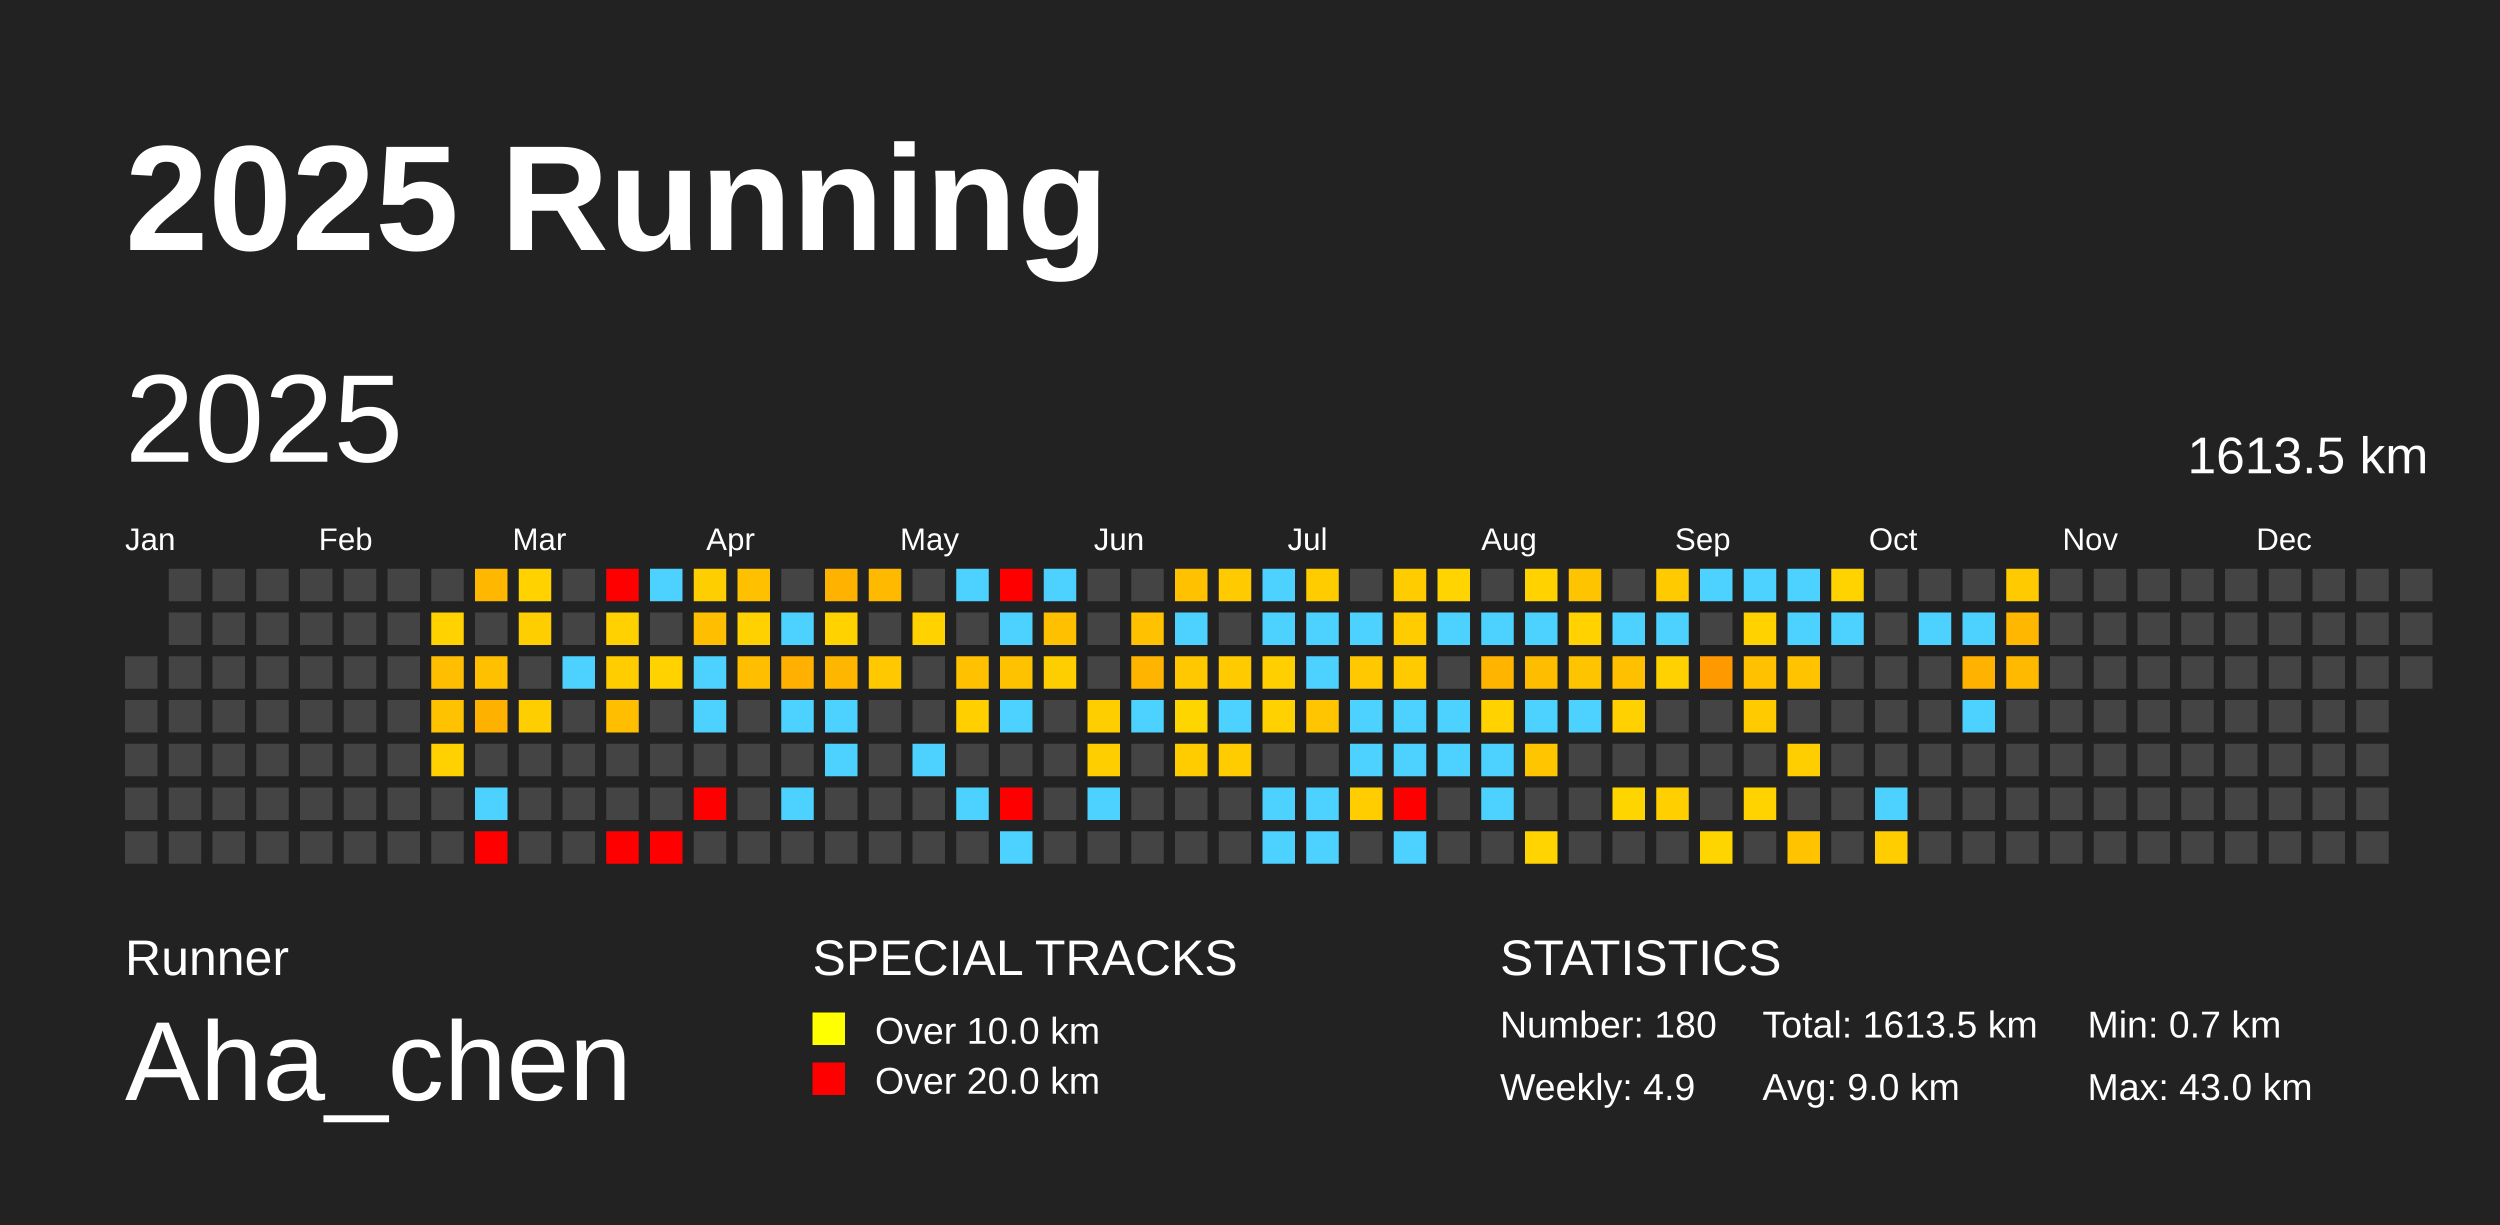
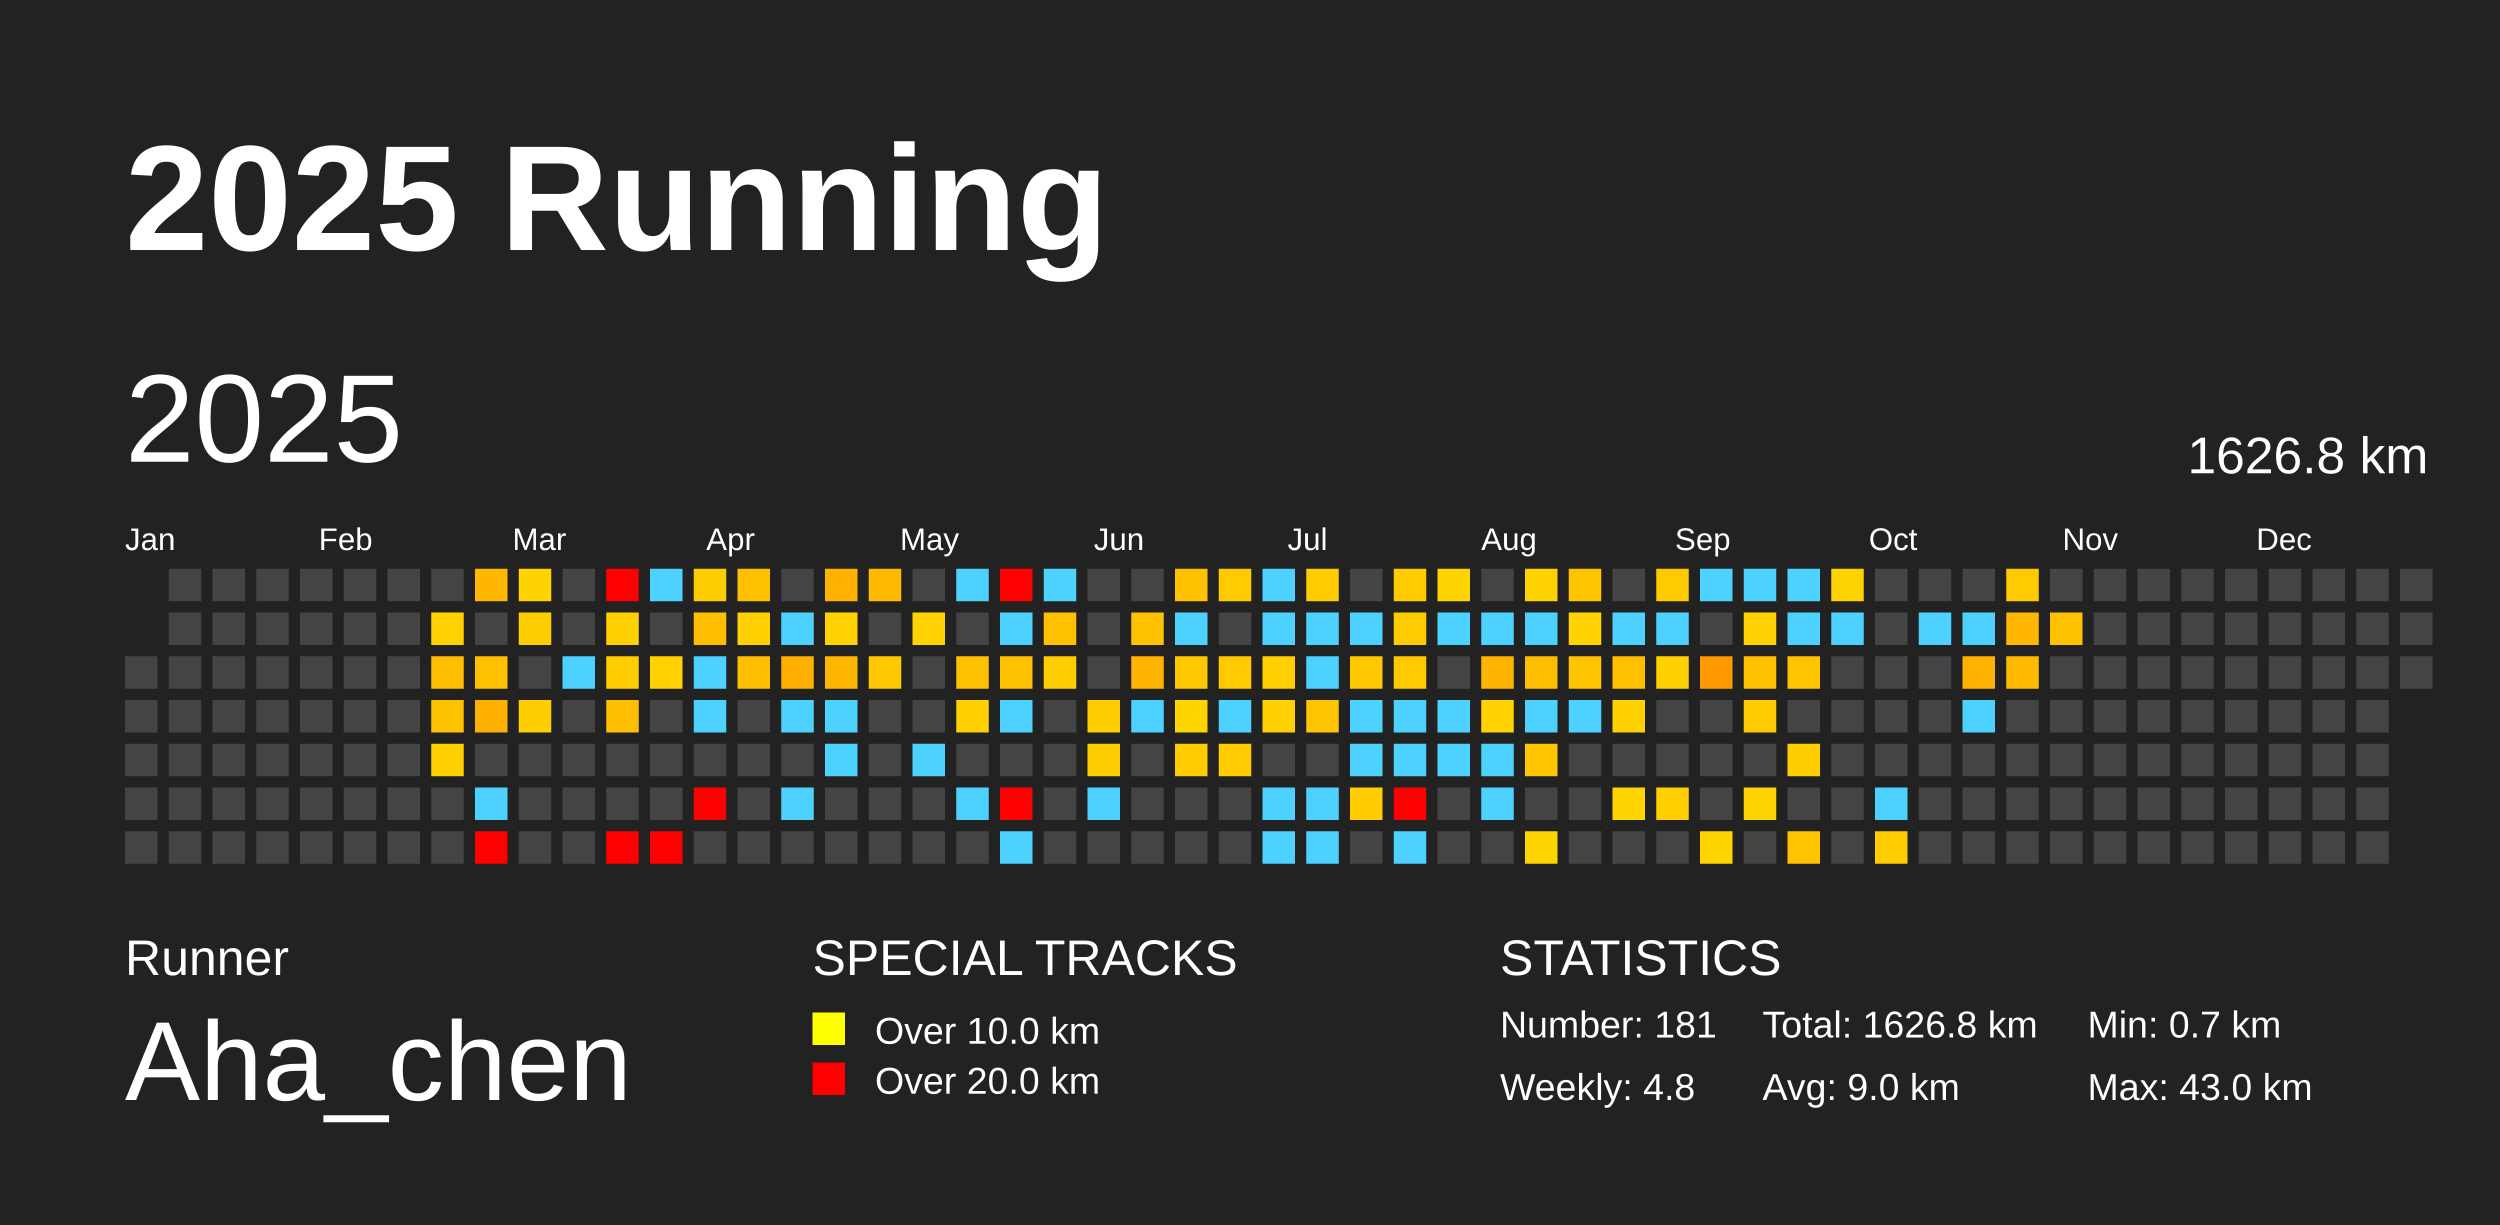
<svg xmlns="http://www.w3.org/2000/svg" baseProfile="full" height="98mm" version="1.1" viewBox="0,0,200,98" width="200mm">
  <defs />
  <rect fill="#222222" height="98" width="200" x="0" y="0" />
  <text fill="#FFFFFF" style="font-size:12px; font-family:Arial; font-weight:bold;" x="10" y="20">2025 Running</text>
  <text fill="#FFFFFF" style="font-size:4px; font-family:Arial" x="10" y="78">Runner</text>
  <text fill="#FFFFFF" style="font-size:9px; font-family:Arial" x="10" y="88">Aha_chen</text>
  <text fill="#FFFFFF" style="font-size:4px; font-family:Arial" x="65" y="78">SPECIAL TRACKS</text>
  <rect fill="yellow" height="2.6" width="2.6" x="65" y="81" />
  <text fill="#FFFFFF" style="font-size:3px; font-family:Arial" x="70" y="83.5">Over 10.0 km</text>
  <rect fill="red" height="2.6" width="2.6" x="65" y="85" />
  <text fill="#FFFFFF" style="font-size:3px; font-family:Arial" x="70" y="87.5">Over 20.0 km</text>
  <text fill="#FFFFFF" style="font-size:4px; font-family:Arial" x="120" y="78">STATISTICS</text>
-   <text fill="#FFFFFF" style="font-size:3px; font-family:Arial" x="120" y="83">Number: 180</text>
-   <text fill="#FFFFFF" style="font-size:3px; font-family:Arial" x="120" y="88">Weekly: 4.9</text>
-   <text fill="#FFFFFF" style="font-size:3px; font-family:Arial" x="141" y="83">Total: 1613.5 km</text>
+   <text fill="#FFFFFF" style="font-size:3px; font-family:Arial" x="120" y="83">Number: 181</text>
+   <text fill="#FFFFFF" style="font-size:3px; font-family:Arial" x="120" y="88">Weekly: 4.8</text>
+   <text fill="#FFFFFF" style="font-size:3px; font-family:Arial" x="141" y="83">Total: 1626.8 km</text>
  <text fill="#FFFFFF" style="font-size:3px; font-family:Arial" x="141" y="88">Avg: 9.0 km</text>
  <text fill="#FFFFFF" style="font-size:3px; font-family:Arial" x="167" y="83">Min: 0.7 km</text>
  <text fill="#FFFFFF" style="font-size:3px; font-family:Arial" x="167" y="88">Max: 43.0 km</text>
  <text dominant-baseline="hanging" fill="#FFFFFF" style="font-size:10.0px; font-family:Arial;" x="10" y="30">2025</text>
-   <text dominant-baseline="hanging" fill="#FFFFFF" style="font-size:4.125px; font-family:Arial;" x="175" y="35">1613.5 km</text>
+   <text dominant-baseline="hanging" fill="#FFFFFF" style="font-size:4.125px; font-family:Arial;" x="175" y="35">1626.8 km</text>
  <text fill="#FFFFFF" style="font-size:2.5px; font-family:Arial" x="10.0" y="44">Jan</text>
  <text fill="#FFFFFF" style="font-size:2.5px; font-family:Arial" x="25.5" y="44">Feb</text>
  <text fill="#FFFFFF" style="font-size:2.5px; font-family:Arial" x="41.0" y="44">Mar</text>
  <text fill="#FFFFFF" style="font-size:2.5px; font-family:Arial" x="56.5" y="44">Apr</text>
  <text fill="#FFFFFF" style="font-size:2.5px; font-family:Arial" x="72.0" y="44">May</text>
  <text fill="#FFFFFF" style="font-size:2.5px; font-family:Arial" x="87.5" y="44">Jun</text>
  <text fill="#FFFFFF" style="font-size:2.5px; font-family:Arial" x="103.0" y="44">Jul</text>
  <text fill="#FFFFFF" style="font-size:2.5px; font-family:Arial" x="118.5" y="44">Aug</text>
  <text fill="#FFFFFF" style="font-size:2.5px; font-family:Arial" x="134.0" y="44">Sep</text>
  <text fill="#FFFFFF" style="font-size:2.5px; font-family:Arial" x="149.5" y="44">Oct</text>
  <text fill="#FFFFFF" style="font-size:2.5px; font-family:Arial" x="165.0" y="44">Nov</text>
  <text fill="#FFFFFF" style="font-size:2.5px; font-family:Arial" x="180.5" y="44">Dec</text>
  <rect fill="#444444" height="2.6" width="2.6" x="10.0" y="52.5" />
  <rect fill="#444444" height="2.6" width="2.6" x="10.0" y="56.0" />
  <rect fill="#444444" height="2.6" width="2.6" x="10.0" y="59.5" />
  <rect fill="#444444" height="2.6" width="2.6" x="10.0" y="63.0" />
  <rect fill="#444444" height="2.6" width="2.6" x="10.0" y="66.5" />
  <rect fill="#444444" height="2.6" width="2.6" x="13.5" y="45.5" />
  <rect fill="#444444" height="2.6" width="2.6" x="13.5" y="49.0" />
  <rect fill="#444444" height="2.6" width="2.6" x="13.5" y="52.5" />
  <rect fill="#444444" height="2.6" width="2.6" x="13.5" y="56.0" />
  <rect fill="#444444" height="2.6" width="2.6" x="13.5" y="59.5" />
  <rect fill="#444444" height="2.6" width="2.6" x="13.5" y="63.0" />
  <rect fill="#444444" height="2.6" width="2.6" x="13.5" y="66.5" />
  <rect fill="#444444" height="2.6" width="2.6" x="17.0" y="45.5" />
  <rect fill="#444444" height="2.6" width="2.6" x="17.0" y="49.0" />
  <rect fill="#444444" height="2.6" width="2.6" x="17.0" y="52.5" />
  <rect fill="#444444" height="2.6" width="2.6" x="17.0" y="56.0" />
  <rect fill="#444444" height="2.6" width="2.6" x="17.0" y="59.5" />
  <rect fill="#444444" height="2.6" width="2.6" x="17.0" y="63.0" />
  <rect fill="#444444" height="2.6" width="2.6" x="17.0" y="66.5" />
  <rect fill="#444444" height="2.6" width="2.6" x="20.5" y="45.5" />
  <rect fill="#444444" height="2.6" width="2.6" x="20.5" y="49.0" />
  <rect fill="#444444" height="2.6" width="2.6" x="20.5" y="52.5" />
  <rect fill="#444444" height="2.6" width="2.6" x="20.5" y="56.0" />
  <rect fill="#444444" height="2.6" width="2.6" x="20.5" y="59.5" />
  <rect fill="#444444" height="2.6" width="2.6" x="20.5" y="63.0" />
  <rect fill="#444444" height="2.6" width="2.6" x="20.5" y="66.5" />
  <rect fill="#444444" height="2.6" width="2.6" x="24.0" y="45.5" />
  <rect fill="#444444" height="2.6" width="2.6" x="24.0" y="49.0" />
  <rect fill="#444444" height="2.6" width="2.6" x="24.0" y="52.5" />
  <rect fill="#444444" height="2.6" width="2.6" x="24.0" y="56.0" />
  <rect fill="#444444" height="2.6" width="2.6" x="24.0" y="59.5" />
  <rect fill="#444444" height="2.6" width="2.6" x="24.0" y="63.0" />
  <rect fill="#444444" height="2.6" width="2.6" x="24.0" y="66.5" />
  <rect fill="#444444" height="2.6" width="2.6" x="27.5" y="45.5" />
  <rect fill="#444444" height="2.6" width="2.6" x="27.5" y="49.0" />
  <rect fill="#444444" height="2.6" width="2.6" x="27.5" y="52.5" />
  <rect fill="#444444" height="2.6" width="2.6" x="27.5" y="56.0" />
  <rect fill="#444444" height="2.6" width="2.6" x="27.5" y="59.5" />
  <rect fill="#444444" height="2.6" width="2.6" x="27.5" y="63.0" />
  <rect fill="#444444" height="2.6" width="2.6" x="27.5" y="66.5" />
  <rect fill="#444444" height="2.6" width="2.6" x="31.0" y="45.5" />
  <rect fill="#444444" height="2.6" width="2.6" x="31.0" y="49.0" />
  <rect fill="#444444" height="2.6" width="2.6" x="31.0" y="52.5" />
  <rect fill="#444444" height="2.6" width="2.6" x="31.0" y="56.0" />
  <rect fill="#444444" height="2.6" width="2.6" x="31.0" y="59.5" />
  <rect fill="#444444" height="2.6" width="2.6" x="31.0" y="63.0" />
  <rect fill="#444444" height="2.6" width="2.6" x="31.0" y="66.5" />
  <rect fill="#444444" height="2.6" width="2.6" x="34.5" y="45.5" />
  <rect fill="#ffd200" height="2.6" width="2.6" x="34.5" y="49.0" />
  <rect fill="#ffbf00" height="2.6" width="2.6" x="34.5" y="52.5" />
  <rect fill="#ffc200" height="2.6" width="2.6" x="34.5" y="56.0" />
  <rect fill="#ffd100" height="2.6" width="2.6" x="34.5" y="59.5" />
  <rect fill="#444444" height="2.6" width="2.6" x="34.5" y="63.0" />
  <rect fill="#444444" height="2.6" width="2.6" x="34.5" y="66.5" />
  <rect fill="#ffb700" height="2.6" width="2.6" x="38.0" y="45.5" />
  <rect fill="#444444" height="2.6" width="2.6" x="38.0" y="49.0" />
  <rect fill="#ffc000" height="2.6" width="2.6" x="38.0" y="52.5" />
  <rect fill="#ffb100" height="2.6" width="2.6" x="38.0" y="56.0" />
  <rect fill="#444444" height="2.6" width="2.6" x="38.0" y="59.5" />
  <rect fill="#4dd2ff" height="2.6" width="2.6" x="38.0" y="63.0" />
  <rect fill="red" height="2.6" width="2.6" x="38.0" y="66.5" />
  <rect fill="#ffd200" height="2.6" width="2.6" x="41.5" y="45.5" />
  <rect fill="#ffce00" height="2.6" width="2.6" x="41.5" y="49.0" />
  <rect fill="#444444" height="2.6" width="2.6" x="41.5" y="52.5" />
  <rect fill="#ffce00" height="2.6" width="2.6" x="41.5" y="56.0" />
  <rect fill="#444444" height="2.6" width="2.6" x="41.5" y="59.5" />
  <rect fill="#444444" height="2.6" width="2.6" x="41.5" y="63.0" />
  <rect fill="#444444" height="2.6" width="2.6" x="41.5" y="66.5" />
  <rect fill="#444444" height="2.6" width="2.6" x="45.0" y="45.5" />
  <rect fill="#444444" height="2.6" width="2.6" x="45.0" y="49.0" />
  <rect fill="#4dd2ff" height="2.6" width="2.6" x="45.0" y="52.5" />
  <rect fill="#444444" height="2.6" width="2.6" x="45.0" y="56.0" />
  <rect fill="#444444" height="2.6" width="2.6" x="45.0" y="59.5" />
  <rect fill="#444444" height="2.6" width="2.6" x="45.0" y="63.0" />
  <rect fill="#444444" height="2.6" width="2.6" x="45.0" y="66.5" />
  <rect fill="red" height="2.6" width="2.6" x="48.5" y="45.5" />
  <rect fill="#ffd100" height="2.6" width="2.6" x="48.5" y="49.0" />
  <rect fill="#ffcd00" height="2.6" width="2.6" x="48.5" y="52.5" />
  <rect fill="#ffbf00" height="2.6" width="2.6" x="48.5" y="56.0" />
  <rect fill="#444444" height="2.6" width="2.6" x="48.5" y="59.5" />
  <rect fill="#444444" height="2.6" width="2.6" x="48.5" y="63.0" />
  <rect fill="red" height="2.6" width="2.6" x="48.5" y="66.5" />
  <rect fill="#4dd2ff" height="2.6" width="2.6" x="52.0" y="45.5" />
  <rect fill="#444444" height="2.6" width="2.6" x="52.0" y="49.0" />
  <rect fill="#ffd200" height="2.6" width="2.6" x="52.0" y="52.5" />
  <rect fill="#444444" height="2.6" width="2.6" x="52.0" y="56.0" />
  <rect fill="#444444" height="2.6" width="2.6" x="52.0" y="59.5" />
  <rect fill="#444444" height="2.6" width="2.6" x="52.0" y="63.0" />
  <rect fill="red" height="2.6" width="2.6" x="52.0" y="66.5" />
  <rect fill="#ffce00" height="2.6" width="2.6" x="55.5" y="45.5" />
  <rect fill="#ffbf00" height="2.6" width="2.6" x="55.5" y="49.0" />
  <rect fill="#4dd2ff" height="2.6" width="2.6" x="55.5" y="52.5" />
  <rect fill="#4dd2ff" height="2.6" width="2.6" x="55.5" y="56.0" />
  <rect fill="#444444" height="2.6" width="2.6" x="55.5" y="59.5" />
  <rect fill="red" height="2.6" width="2.6" x="55.5" y="63.0" />
  <rect fill="#444444" height="2.6" width="2.6" x="55.5" y="66.5" />
  <rect fill="#ffc000" height="2.6" width="2.6" x="59.0" y="45.5" />
  <rect fill="#ffd100" height="2.6" width="2.6" x="59.0" y="49.0" />
  <rect fill="#ffbe00" height="2.6" width="2.6" x="59.0" y="52.5" />
  <rect fill="#444444" height="2.6" width="2.6" x="59.0" y="56.0" />
  <rect fill="#444444" height="2.6" width="2.6" x="59.0" y="59.5" />
  <rect fill="#444444" height="2.6" width="2.6" x="59.0" y="63.0" />
  <rect fill="#444444" height="2.6" width="2.6" x="59.0" y="66.5" />
  <rect fill="#444444" height="2.6" width="2.6" x="62.5" y="45.5" />
  <rect fill="#4dd2ff" height="2.6" width="2.6" x="62.5" y="49.0" />
  <rect fill="#ffb000" height="2.6" width="2.6" x="62.5" y="52.5" />
  <rect fill="#4dd2ff" height="2.6" width="2.6" x="62.5" y="56.0" />
  <rect fill="#444444" height="2.6" width="2.6" x="62.5" y="59.5" />
  <rect fill="#4dd2ff" height="2.6" width="2.6" x="62.5" y="63.0" />
  <rect fill="#444444" height="2.6" width="2.6" x="62.5" y="66.5" />
  <rect fill="#ffb300" height="2.6" width="2.6" x="66.0" y="45.5" />
  <rect fill="#ffd200" height="2.6" width="2.6" x="66.0" y="49.0" />
  <rect fill="#ffb600" height="2.6" width="2.6" x="66.0" y="52.5" />
  <rect fill="#4dd2ff" height="2.6" width="2.6" x="66.0" y="56.0" />
  <rect fill="#4dd2ff" height="2.6" width="2.6" x="66.0" y="59.5" />
  <rect fill="#444444" height="2.6" width="2.6" x="66.0" y="63.0" />
  <rect fill="#444444" height="2.6" width="2.6" x="66.0" y="66.5" />
  <rect fill="#ffba00" height="2.6" width="2.6" x="69.5" y="45.5" />
  <rect fill="#444444" height="2.6" width="2.6" x="69.5" y="49.0" />
  <rect fill="#ffc800" height="2.6" width="2.6" x="69.5" y="52.5" />
  <rect fill="#444444" height="2.6" width="2.6" x="69.5" y="56.0" />
  <rect fill="#444444" height="2.6" width="2.6" x="69.5" y="59.5" />
  <rect fill="#444444" height="2.6" width="2.6" x="69.5" y="63.0" />
  <rect fill="#444444" height="2.6" width="2.6" x="69.5" y="66.5" />
  <rect fill="#444444" height="2.6" width="2.6" x="73.0" y="45.5" />
  <rect fill="#ffd200" height="2.6" width="2.6" x="73.0" y="49.0" />
  <rect fill="#444444" height="2.6" width="2.6" x="73.0" y="52.5" />
  <rect fill="#444444" height="2.6" width="2.6" x="73.0" y="56.0" />
  <rect fill="#4dd2ff" height="2.6" width="2.6" x="73.0" y="59.5" />
  <rect fill="#444444" height="2.6" width="2.6" x="73.0" y="63.0" />
  <rect fill="#444444" height="2.6" width="2.6" x="73.0" y="66.5" />
  <rect fill="#4dd2ff" height="2.6" width="2.6" x="76.5" y="45.5" />
  <rect fill="#444444" height="2.6" width="2.6" x="76.5" y="49.0" />
  <rect fill="#ffc100" height="2.6" width="2.6" x="76.5" y="52.5" />
  <rect fill="#ffcf00" height="2.6" width="2.6" x="76.5" y="56.0" />
  <rect fill="#444444" height="2.6" width="2.6" x="76.5" y="59.5" />
  <rect fill="#4dd2ff" height="2.6" width="2.6" x="76.5" y="63.0" />
  <rect fill="#444444" height="2.6" width="2.6" x="76.5" y="66.5" />
  <rect fill="red" height="2.6" width="2.6" x="80.0" y="45.5" />
  <rect fill="#4dd2ff" height="2.6" width="2.6" x="80.0" y="49.0" />
  <rect fill="#ffc200" height="2.6" width="2.6" x="80.0" y="52.5" />
  <rect fill="#4dd2ff" height="2.6" width="2.6" x="80.0" y="56.0" />
  <rect fill="#444444" height="2.6" width="2.6" x="80.0" y="59.5" />
  <rect fill="red" height="2.6" width="2.6" x="80.0" y="63.0" />
  <rect fill="#4dd2ff" height="2.6" width="2.6" x="80.0" y="66.5" />
  <rect fill="#4dd2ff" height="2.6" width="2.6" x="83.5" y="45.5" />
  <rect fill="#ffc000" height="2.6" width="2.6" x="83.5" y="49.0" />
  <rect fill="#ffce00" height="2.6" width="2.6" x="83.5" y="52.5" />
  <rect fill="#444444" height="2.6" width="2.6" x="83.5" y="56.0" />
  <rect fill="#444444" height="2.6" width="2.6" x="83.5" y="59.5" />
  <rect fill="#444444" height="2.6" width="2.6" x="83.5" y="63.0" />
  <rect fill="#444444" height="2.6" width="2.6" x="83.5" y="66.5" />
  <rect fill="#444444" height="2.6" width="2.6" x="87.0" y="45.5" />
  <rect fill="#444444" height="2.6" width="2.6" x="87.0" y="49.0" />
  <rect fill="#444444" height="2.6" width="2.6" x="87.0" y="52.5" />
  <rect fill="#ffce00" height="2.6" width="2.6" x="87.0" y="56.0" />
  <rect fill="#ffce00" height="2.6" width="2.6" x="87.0" y="59.5" />
  <rect fill="#4dd2ff" height="2.6" width="2.6" x="87.0" y="63.0" />
  <rect fill="#444444" height="2.6" width="2.6" x="87.0" y="66.5" />
  <rect fill="#444444" height="2.6" width="2.6" x="90.5" y="45.5" />
  <rect fill="#ffc100" height="2.6" width="2.6" x="90.5" y="49.0" />
  <rect fill="#ffb500" height="2.6" width="2.6" x="90.5" y="52.5" />
  <rect fill="#4dd2ff" height="2.6" width="2.6" x="90.5" y="56.0" />
  <rect fill="#444444" height="2.6" width="2.6" x="90.5" y="59.5" />
  <rect fill="#444444" height="2.6" width="2.6" x="90.5" y="63.0" />
  <rect fill="#444444" height="2.6" width="2.6" x="90.5" y="66.5" />
  <rect fill="#ffc100" height="2.6" width="2.6" x="94.0" y="45.5" />
  <rect fill="#4dd2ff" height="2.6" width="2.6" x="94.0" y="49.0" />
  <rect fill="#ffc800" height="2.6" width="2.6" x="94.0" y="52.5" />
  <rect fill="#ffd500" height="2.6" width="2.6" x="94.0" y="56.0" />
  <rect fill="#ffcc00" height="2.6" width="2.6" x="94.0" y="59.5" />
  <rect fill="#444444" height="2.6" width="2.6" x="94.0" y="63.0" />
  <rect fill="#444444" height="2.6" width="2.6" x="94.0" y="66.5" />
  <rect fill="#ffca00" height="2.6" width="2.6" x="97.5" y="45.5" />
  <rect fill="#444444" height="2.6" width="2.6" x="97.5" y="49.0" />
  <rect fill="#ffca00" height="2.6" width="2.6" x="97.5" y="52.5" />
  <rect fill="#4dd2ff" height="2.6" width="2.6" x="97.5" y="56.0" />
  <rect fill="#ffcc00" height="2.6" width="2.6" x="97.5" y="59.5" />
  <rect fill="#444444" height="2.6" width="2.6" x="97.5" y="63.0" />
  <rect fill="#444444" height="2.6" width="2.6" x="97.5" y="66.5" />
  <rect fill="#4dd2ff" height="2.6" width="2.6" x="101.0" y="45.5" />
  <rect fill="#4dd2ff" height="2.6" width="2.6" x="101.0" y="49.0" />
  <rect fill="#ffcf00" height="2.6" width="2.6" x="101.0" y="52.5" />
  <rect fill="#ffd100" height="2.6" width="2.6" x="101.0" y="56.0" />
  <rect fill="#444444" height="2.6" width="2.6" x="101.0" y="59.5" />
  <rect fill="#4dd2ff" height="2.6" width="2.6" x="101.0" y="63.0" />
  <rect fill="#4dd2ff" height="2.6" width="2.6" x="101.0" y="66.5" />
  <rect fill="#ffcc00" height="2.6" width="2.6" x="104.5" y="45.5" />
  <rect fill="#4dd2ff" height="2.6" width="2.6" x="104.5" y="49.0" />
  <rect fill="#4dd2ff" height="2.6" width="2.6" x="104.5" y="52.5" />
  <rect fill="#ffc500" height="2.6" width="2.6" x="104.5" y="56.0" />
  <rect fill="#444444" height="2.6" width="2.6" x="104.5" y="59.5" />
  <rect fill="#4dd2ff" height="2.6" width="2.6" x="104.5" y="63.0" />
  <rect fill="#4dd2ff" height="2.6" width="2.6" x="104.5" y="66.5" />
  <rect fill="#444444" height="2.6" width="2.6" x="108.0" y="45.5" />
  <rect fill="#4dd2ff" height="2.6" width="2.6" x="108.0" y="49.0" />
  <rect fill="#ffc800" height="2.6" width="2.6" x="108.0" y="52.5" />
  <rect fill="#4dd2ff" height="2.6" width="2.6" x="108.0" y="56.0" />
  <rect fill="#4dd2ff" height="2.6" width="2.6" x="108.0" y="59.5" />
  <rect fill="#ffcd00" height="2.6" width="2.6" x="108.0" y="63.0" />
  <rect fill="#444444" height="2.6" width="2.6" x="108.0" y="66.5" />
  <rect fill="#ffcc00" height="2.6" width="2.6" x="111.5" y="45.5" />
  <rect fill="#ffcc00" height="2.6" width="2.6" x="111.5" y="49.0" />
  <rect fill="#ffca00" height="2.6" width="2.6" x="111.5" y="52.5" />
  <rect fill="#4dd2ff" height="2.6" width="2.6" x="111.5" y="56.0" />
  <rect fill="#4dd2ff" height="2.6" width="2.6" x="111.5" y="59.5" />
  <rect fill="red" height="2.6" width="2.6" x="111.5" y="63.0" />
  <rect fill="#4dd2ff" height="2.6" width="2.6" x="111.5" y="66.5" />
  <rect fill="#ffd400" height="2.6" width="2.6" x="115.0" y="45.5" />
  <rect fill="#4dd2ff" height="2.6" width="2.6" x="115.0" y="49.0" />
  <rect fill="#444444" height="2.6" width="2.6" x="115.0" y="52.5" />
  <rect fill="#4dd2ff" height="2.6" width="2.6" x="115.0" y="56.0" />
  <rect fill="#4dd2ff" height="2.6" width="2.6" x="115.0" y="59.5" />
  <rect fill="#444444" height="2.6" width="2.6" x="115.0" y="63.0" />
  <rect fill="#444444" height="2.6" width="2.6" x="115.0" y="66.5" />
  <rect fill="#444444" height="2.6" width="2.6" x="118.5" y="45.5" />
  <rect fill="#4dd2ff" height="2.6" width="2.6" x="118.5" y="49.0" />
  <rect fill="#ffb400" height="2.6" width="2.6" x="118.5" y="52.5" />
  <rect fill="#ffd200" height="2.6" width="2.6" x="118.5" y="56.0" />
  <rect fill="#4dd2ff" height="2.6" width="2.6" x="118.5" y="59.5" />
  <rect fill="#4dd2ff" height="2.6" width="2.6" x="118.5" y="63.0" />
  <rect fill="#444444" height="2.6" width="2.6" x="118.5" y="66.5" />
  <rect fill="#ffd200" height="2.6" width="2.6" x="122.0" y="45.5" />
  <rect fill="#4dd2ff" height="2.6" width="2.6" x="122.0" y="49.0" />
  <rect fill="#ffbd00" height="2.6" width="2.6" x="122.0" y="52.5" />
  <rect fill="#4dd2ff" height="2.6" width="2.6" x="122.0" y="56.0" />
  <rect fill="#ffc600" height="2.6" width="2.6" x="122.0" y="59.5" />
  <rect fill="#444444" height="2.6" width="2.6" x="122.0" y="63.0" />
  <rect fill="#ffd400" height="2.6" width="2.6" x="122.0" y="66.5" />
  <rect fill="#ffc400" height="2.6" width="2.6" x="125.5" y="45.5" />
  <rect fill="#ffd200" height="2.6" width="2.6" x="125.5" y="49.0" />
  <rect fill="#ffc400" height="2.6" width="2.6" x="125.5" y="52.5" />
  <rect fill="#4dd2ff" height="2.6" width="2.6" x="125.5" y="56.0" />
  <rect fill="#444444" height="2.6" width="2.6" x="125.5" y="59.5" />
  <rect fill="#444444" height="2.6" width="2.6" x="125.5" y="63.0" />
  <rect fill="#444444" height="2.6" width="2.6" x="125.5" y="66.5" />
  <rect fill="#444444" height="2.6" width="2.6" x="129.0" y="45.5" />
  <rect fill="#4dd2ff" height="2.6" width="2.6" x="129.0" y="49.0" />
  <rect fill="#ffc000" height="2.6" width="2.6" x="129.0" y="52.5" />
  <rect fill="#ffd100" height="2.6" width="2.6" x="129.0" y="56.0" />
  <rect fill="#444444" height="2.6" width="2.6" x="129.0" y="59.5" />
  <rect fill="#ffd500" height="2.6" width="2.6" x="129.0" y="63.0" />
  <rect fill="#444444" height="2.6" width="2.6" x="129.0" y="66.5" />
  <rect fill="#ffcb00" height="2.6" width="2.6" x="132.5" y="45.5" />
  <rect fill="#4dd2ff" height="2.6" width="2.6" x="132.5" y="49.0" />
  <rect fill="#ffd100" height="2.6" width="2.6" x="132.5" y="52.5" />
  <rect fill="#444444" height="2.6" width="2.6" x="132.5" y="56.0" />
  <rect fill="#444444" height="2.6" width="2.6" x="132.5" y="59.5" />
  <rect fill="#ffcf00" height="2.6" width="2.6" x="132.5" y="63.0" />
  <rect fill="#444444" height="2.6" width="2.6" x="132.5" y="66.5" />
  <rect fill="#4dd2ff" height="2.6" width="2.6" x="136.0" y="45.5" />
  <rect fill="#444444" height="2.6" width="2.6" x="136.0" y="49.0" />
  <rect fill="#ff9900" height="2.6" width="2.6" x="136.0" y="52.5" />
  <rect fill="#444444" height="2.6" width="2.6" x="136.0" y="56.0" />
  <rect fill="#444444" height="2.6" width="2.6" x="136.0" y="59.5" />
  <rect fill="#444444" height="2.6" width="2.6" x="136.0" y="63.0" />
  <rect fill="#ffd500" height="2.6" width="2.6" x="136.0" y="66.5" />
  <rect fill="#4dd2ff" height="2.6" width="2.6" x="139.5" y="45.5" />
  <rect fill="#ffd200" height="2.6" width="2.6" x="139.5" y="49.0" />
  <rect fill="#ffc100" height="2.6" width="2.6" x="139.5" y="52.5" />
  <rect fill="#ffcb00" height="2.6" width="2.6" x="139.5" y="56.0" />
  <rect fill="#444444" height="2.6" width="2.6" x="139.5" y="59.5" />
  <rect fill="#ffd300" height="2.6" width="2.6" x="139.5" y="63.0" />
  <rect fill="#444444" height="2.6" width="2.6" x="139.5" y="66.5" />
  <rect fill="#4dd2ff" height="2.6" width="2.6" x="143.0" y="45.5" />
  <rect fill="#4dd2ff" height="2.6" width="2.6" x="143.0" y="49.0" />
  <rect fill="#ffc300" height="2.6" width="2.6" x="143.0" y="52.5" />
  <rect fill="#444444" height="2.6" width="2.6" x="143.0" y="56.0" />
  <rect fill="#ffce00" height="2.6" width="2.6" x="143.0" y="59.5" />
  <rect fill="#444444" height="2.6" width="2.6" x="143.0" y="63.0" />
  <rect fill="#ffc300" height="2.6" width="2.6" x="143.0" y="66.5" />
  <rect fill="#ffd300" height="2.6" width="2.6" x="146.5" y="45.5" />
  <rect fill="#4dd2ff" height="2.6" width="2.6" x="146.5" y="49.0" />
  <rect fill="#444444" height="2.6" width="2.6" x="146.5" y="52.5" />
  <rect fill="#444444" height="2.6" width="2.6" x="146.5" y="56.0" />
  <rect fill="#444444" height="2.6" width="2.6" x="146.5" y="59.5" />
  <rect fill="#444444" height="2.6" width="2.6" x="146.5" y="63.0" />
  <rect fill="#444444" height="2.6" width="2.6" x="146.5" y="66.5" />
  <rect fill="#444444" height="2.6" width="2.6" x="150.0" y="45.5" />
  <rect fill="#444444" height="2.6" width="2.6" x="150.0" y="49.0" />
  <rect fill="#444444" height="2.6" width="2.6" x="150.0" y="52.5" />
  <rect fill="#444444" height="2.6" width="2.6" x="150.0" y="56.0" />
  <rect fill="#444444" height="2.6" width="2.6" x="150.0" y="59.5" />
  <rect fill="#4dd2ff" height="2.6" width="2.6" x="150.0" y="63.0" />
  <rect fill="#ffcd00" height="2.6" width="2.6" x="150.0" y="66.5" />
  <rect fill="#444444" height="2.6" width="2.6" x="153.5" y="45.5" />
  <rect fill="#4dd2ff" height="2.6" width="2.6" x="153.5" y="49.0" />
  <rect fill="#444444" height="2.6" width="2.6" x="153.5" y="52.5" />
  <rect fill="#444444" height="2.6" width="2.6" x="153.5" y="56.0" />
  <rect fill="#444444" height="2.6" width="2.6" x="153.5" y="59.5" />
  <rect fill="#444444" height="2.6" width="2.6" x="153.5" y="63.0" />
  <rect fill="#444444" height="2.6" width="2.6" x="153.5" y="66.5" />
  <rect fill="#444444" height="2.6" width="2.6" x="157.0" y="45.5" />
  <rect fill="#4dd2ff" height="2.6" width="2.6" x="157.0" y="49.0" />
  <rect fill="#ffb200" height="2.6" width="2.6" x="157.0" y="52.5" />
  <rect fill="#4dd2ff" height="2.6" width="2.6" x="157.0" y="56.0" />
  <rect fill="#444444" height="2.6" width="2.6" x="157.0" y="59.5" />
  <rect fill="#444444" height="2.6" width="2.6" x="157.0" y="63.0" />
  <rect fill="#444444" height="2.6" width="2.6" x="157.0" y="66.5" />
  <rect fill="#ffca00" height="2.6" width="2.6" x="160.5" y="45.5" />
  <rect fill="#ffb700" height="2.6" width="2.6" x="160.5" y="49.0" />
  <rect fill="#ffba00" height="2.6" width="2.6" x="160.5" y="52.5" />
  <rect fill="#444444" height="2.6" width="2.6" x="160.5" y="56.0" />
  <rect fill="#444444" height="2.6" width="2.6" x="160.5" y="59.5" />
  <rect fill="#444444" height="2.6" width="2.6" x="160.5" y="63.0" />
  <rect fill="#444444" height="2.6" width="2.6" x="160.5" y="66.5" />
  <rect fill="#444444" height="2.6" width="2.6" x="164.0" y="45.5" />
-   <rect fill="#444444" height="2.6" width="2.6" x="164.0" y="49.0" />
+   <rect fill="#ffc000" height="2.6" width="2.6" x="164.0" y="49.0" />
  <rect fill="#444444" height="2.6" width="2.6" x="164.0" y="52.5" />
  <rect fill="#444444" height="2.6" width="2.6" x="164.0" y="56.0" />
  <rect fill="#444444" height="2.6" width="2.6" x="164.0" y="59.5" />
  <rect fill="#444444" height="2.6" width="2.6" x="164.0" y="63.0" />
  <rect fill="#444444" height="2.6" width="2.6" x="164.0" y="66.5" />
  <rect fill="#444444" height="2.6" width="2.6" x="167.5" y="45.5" />
  <rect fill="#444444" height="2.6" width="2.6" x="167.5" y="49.0" />
  <rect fill="#444444" height="2.6" width="2.6" x="167.5" y="52.5" />
  <rect fill="#444444" height="2.6" width="2.6" x="167.5" y="56.0" />
  <rect fill="#444444" height="2.6" width="2.6" x="167.5" y="59.5" />
  <rect fill="#444444" height="2.6" width="2.6" x="167.5" y="63.0" />
  <rect fill="#444444" height="2.6" width="2.6" x="167.5" y="66.5" />
  <rect fill="#444444" height="2.6" width="2.6" x="171.0" y="45.5" />
  <rect fill="#444444" height="2.6" width="2.6" x="171.0" y="49.0" />
  <rect fill="#444444" height="2.6" width="2.6" x="171.0" y="52.5" />
  <rect fill="#444444" height="2.6" width="2.6" x="171.0" y="56.0" />
  <rect fill="#444444" height="2.6" width="2.6" x="171.0" y="59.5" />
  <rect fill="#444444" height="2.6" width="2.6" x="171.0" y="63.0" />
  <rect fill="#444444" height="2.6" width="2.6" x="171.0" y="66.5" />
  <rect fill="#444444" height="2.6" width="2.6" x="174.5" y="45.5" />
  <rect fill="#444444" height="2.6" width="2.6" x="174.5" y="49.0" />
  <rect fill="#444444" height="2.6" width="2.6" x="174.5" y="52.5" />
  <rect fill="#444444" height="2.6" width="2.6" x="174.5" y="56.0" />
  <rect fill="#444444" height="2.6" width="2.6" x="174.5" y="59.5" />
  <rect fill="#444444" height="2.6" width="2.6" x="174.5" y="63.0" />
  <rect fill="#444444" height="2.6" width="2.6" x="174.5" y="66.5" />
  <rect fill="#444444" height="2.6" width="2.6" x="178.0" y="45.5" />
  <rect fill="#444444" height="2.6" width="2.6" x="178.0" y="49.0" />
  <rect fill="#444444" height="2.6" width="2.6" x="178.0" y="52.5" />
  <rect fill="#444444" height="2.6" width="2.6" x="178.0" y="56.0" />
  <rect fill="#444444" height="2.6" width="2.6" x="178.0" y="59.5" />
  <rect fill="#444444" height="2.6" width="2.6" x="178.0" y="63.0" />
  <rect fill="#444444" height="2.6" width="2.6" x="178.0" y="66.5" />
  <rect fill="#444444" height="2.6" width="2.6" x="181.5" y="45.5" />
  <rect fill="#444444" height="2.6" width="2.6" x="181.5" y="49.0" />
  <rect fill="#444444" height="2.6" width="2.6" x="181.5" y="52.5" />
  <rect fill="#444444" height="2.6" width="2.6" x="181.5" y="56.0" />
  <rect fill="#444444" height="2.6" width="2.6" x="181.5" y="59.5" />
  <rect fill="#444444" height="2.6" width="2.6" x="181.5" y="63.0" />
  <rect fill="#444444" height="2.6" width="2.6" x="181.5" y="66.5" />
  <rect fill="#444444" height="2.6" width="2.6" x="185.0" y="45.5" />
  <rect fill="#444444" height="2.6" width="2.6" x="185.0" y="49.0" />
  <rect fill="#444444" height="2.6" width="2.6" x="185.0" y="52.5" />
  <rect fill="#444444" height="2.6" width="2.6" x="185.0" y="56.0" />
  <rect fill="#444444" height="2.6" width="2.6" x="185.0" y="59.5" />
  <rect fill="#444444" height="2.6" width="2.6" x="185.0" y="63.0" />
  <rect fill="#444444" height="2.6" width="2.6" x="185.0" y="66.5" />
  <rect fill="#444444" height="2.6" width="2.6" x="188.5" y="45.5" />
  <rect fill="#444444" height="2.6" width="2.6" x="188.5" y="49.0" />
  <rect fill="#444444" height="2.6" width="2.6" x="188.5" y="52.5" />
  <rect fill="#444444" height="2.6" width="2.6" x="188.5" y="56.0" />
  <rect fill="#444444" height="2.6" width="2.6" x="188.5" y="59.5" />
  <rect fill="#444444" height="2.6" width="2.6" x="188.5" y="63.0" />
  <rect fill="#444444" height="2.6" width="2.6" x="188.5" y="66.5" />
  <rect fill="#444444" height="2.6" width="2.6" x="192.0" y="45.5" />
  <rect fill="#444444" height="2.6" width="2.6" x="192.0" y="49.0" />
  <rect fill="#444444" height="2.6" width="2.6" x="192.0" y="52.5" />
</svg>
